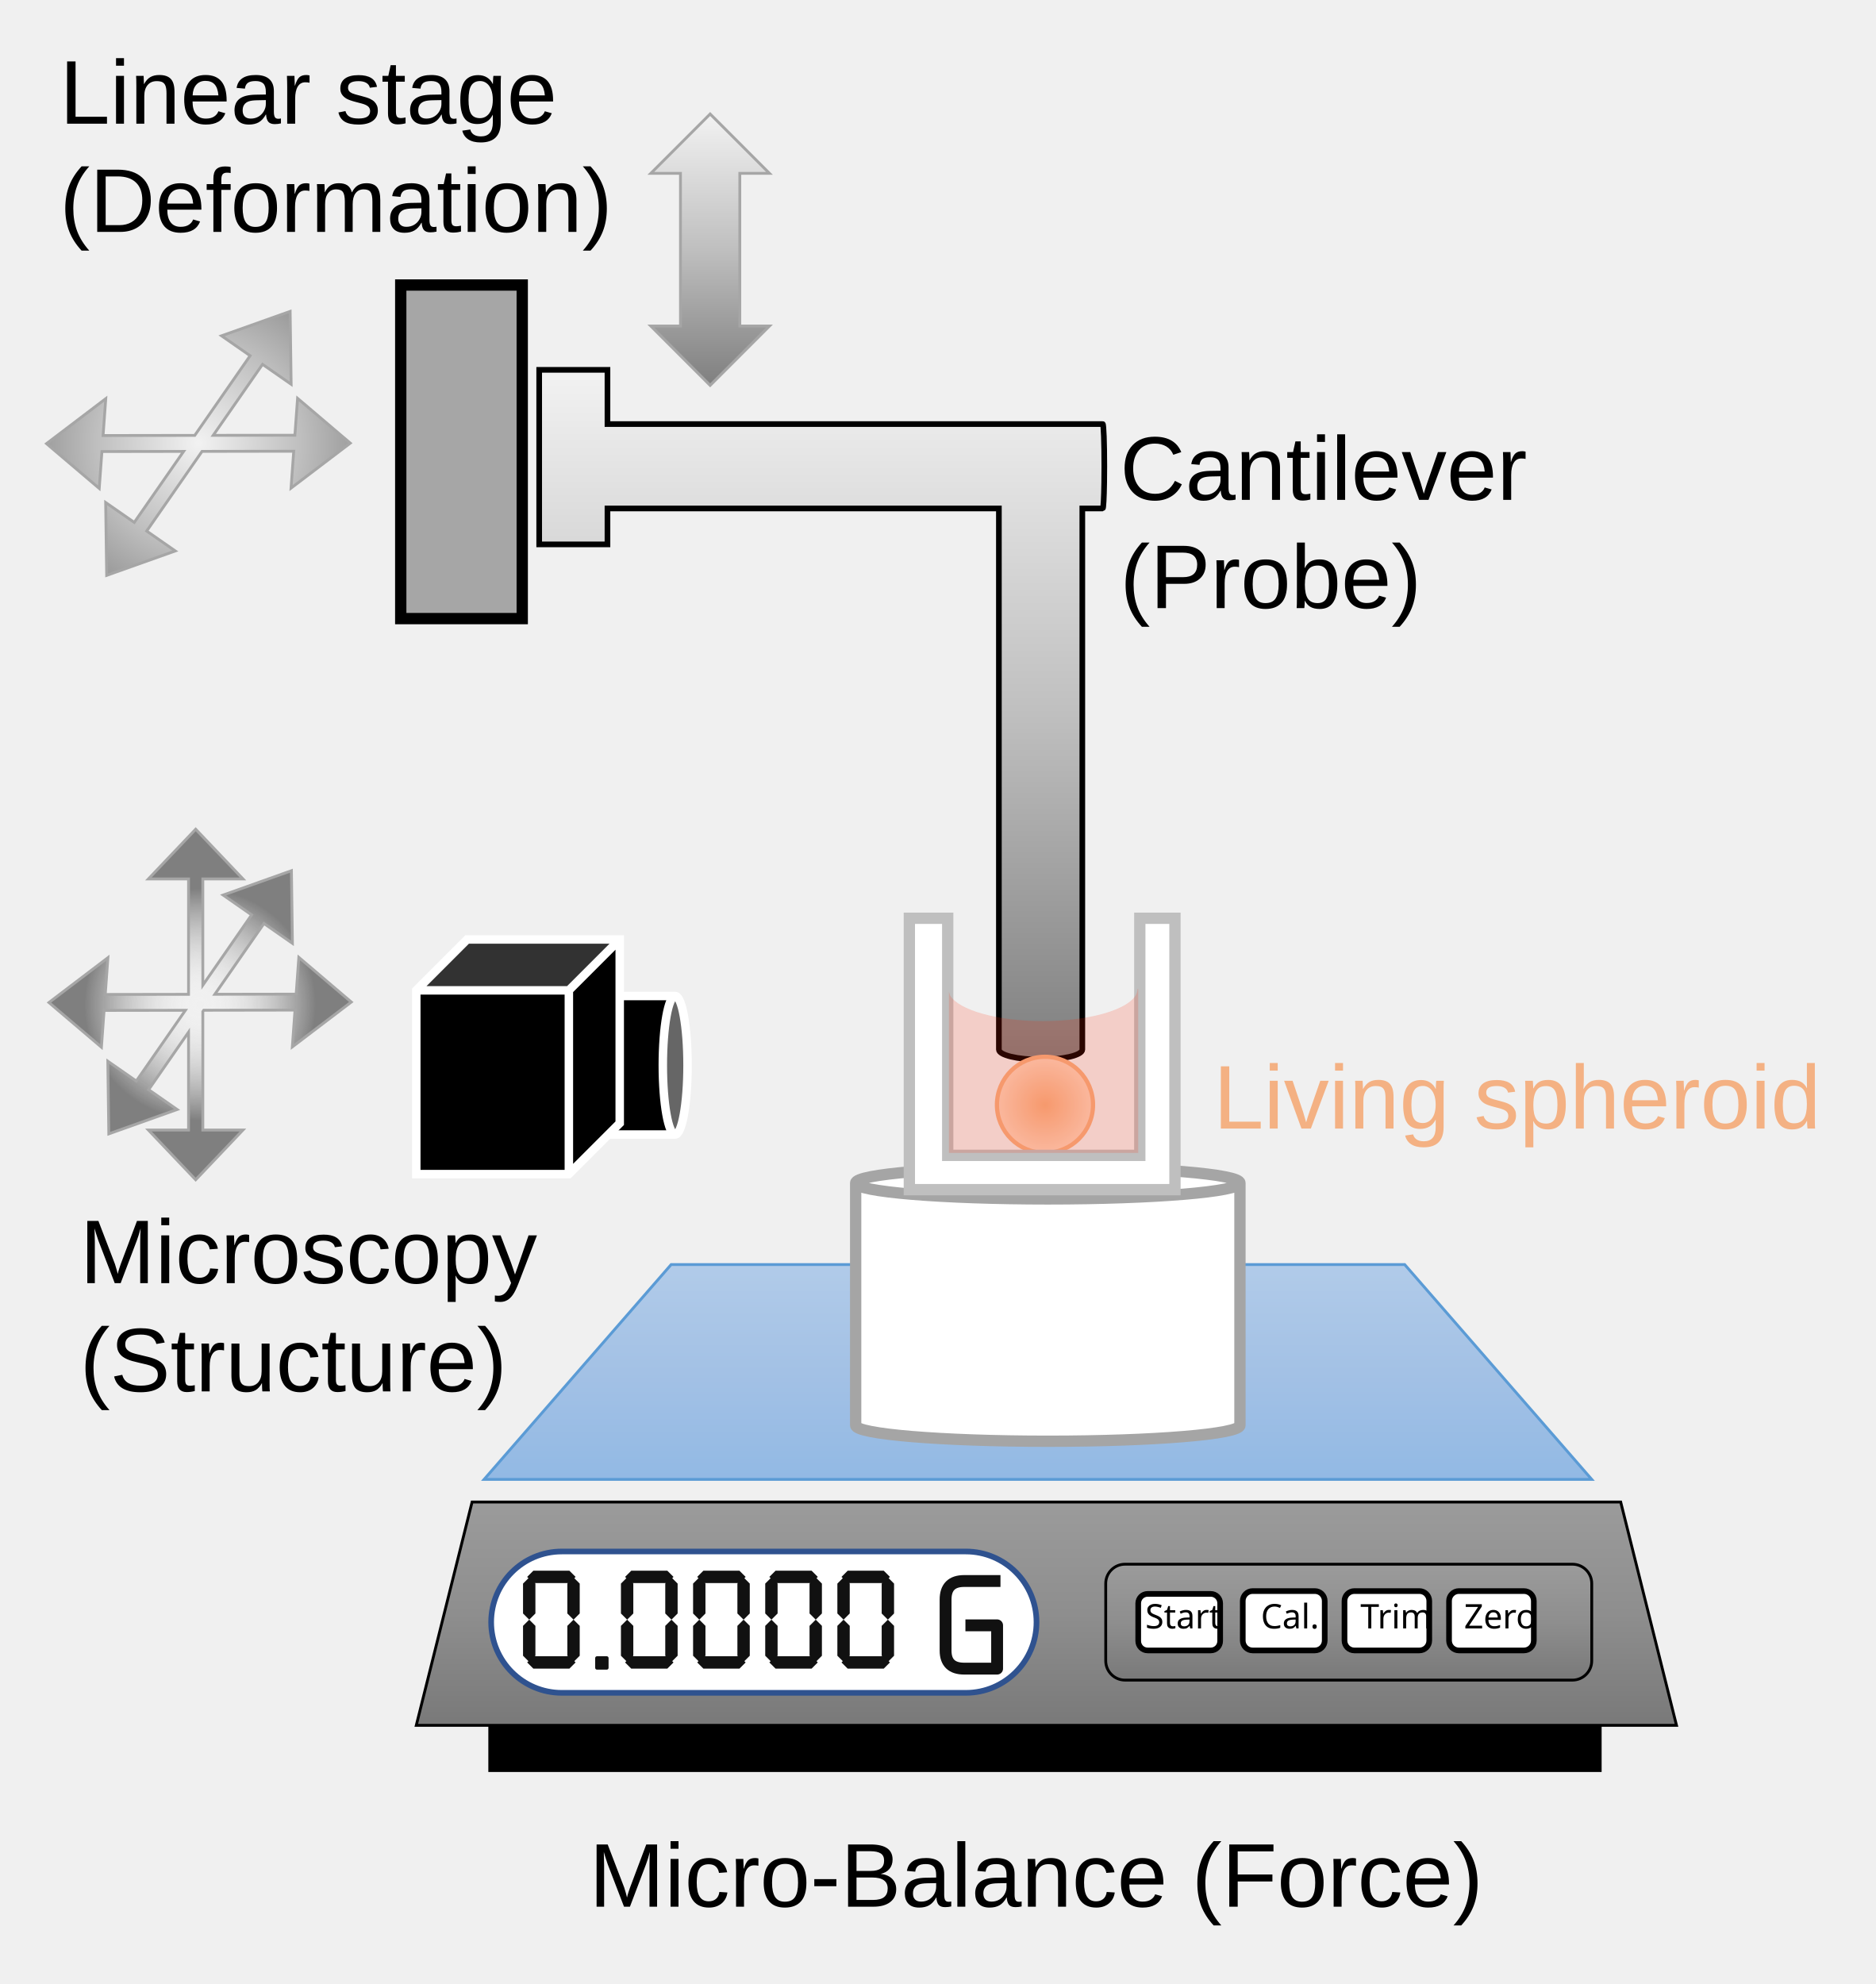
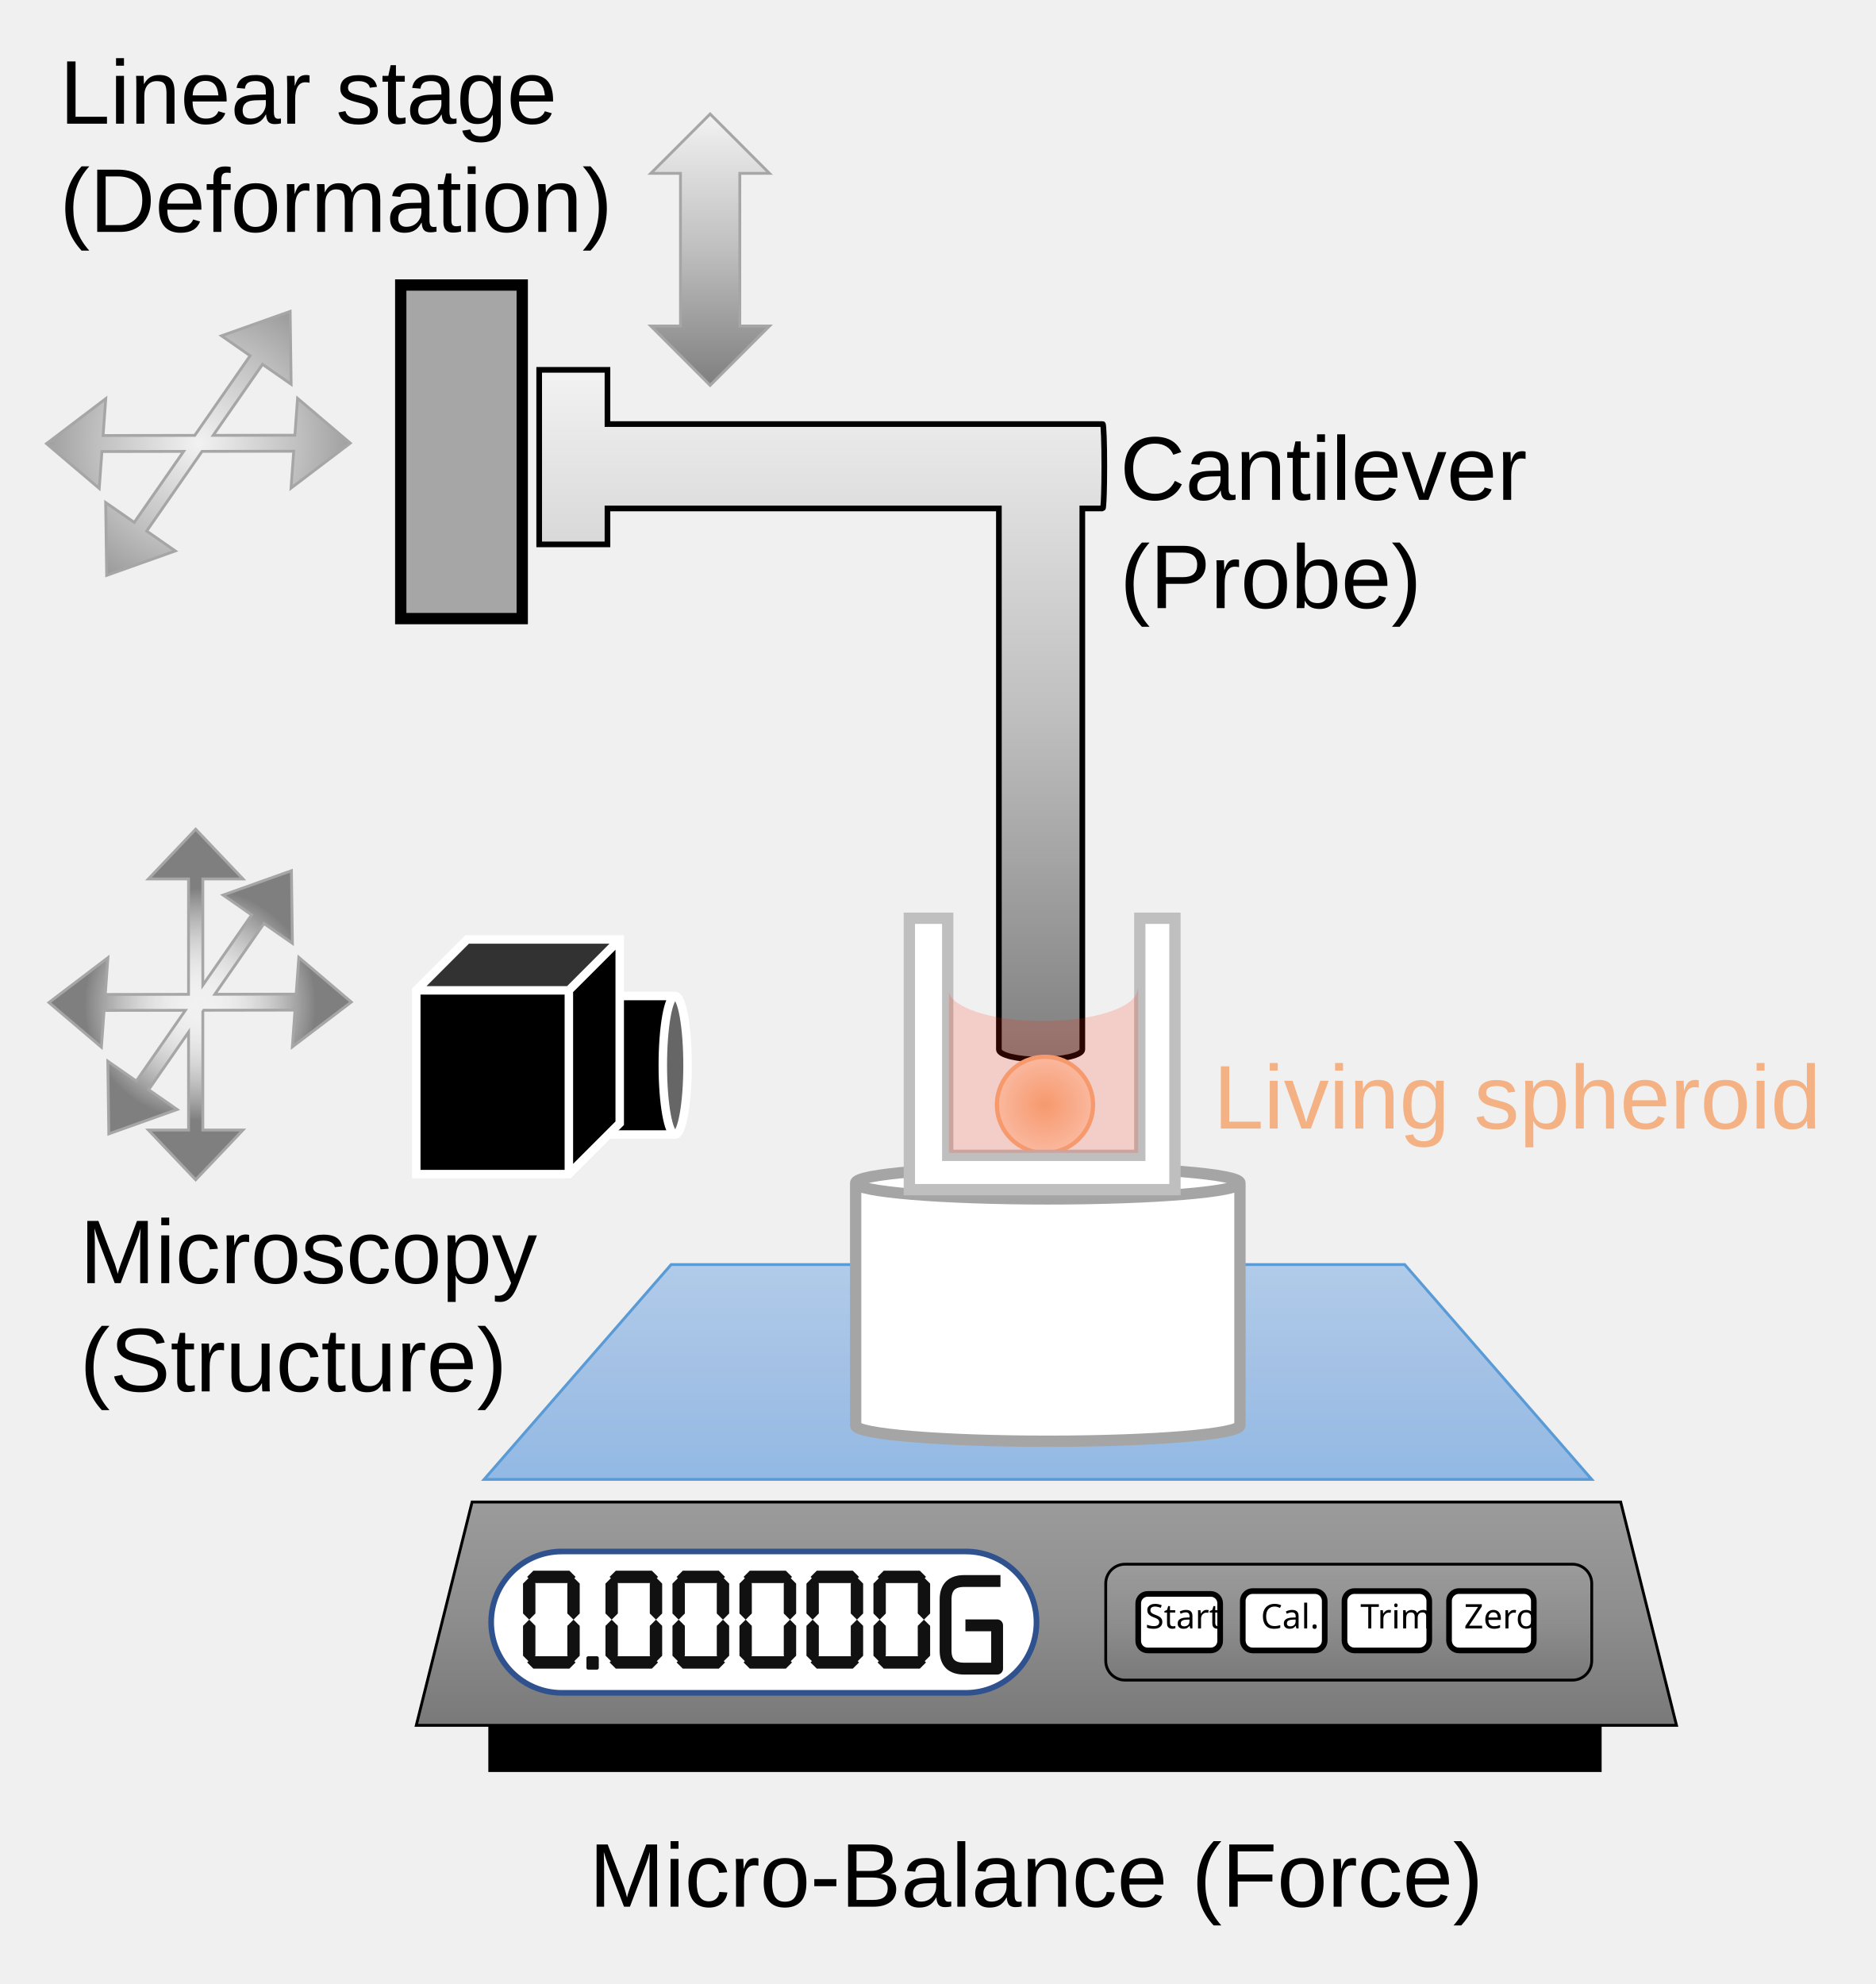
<svg xmlns="http://www.w3.org/2000/svg" width="364" height="385" xml:space="preserve" overflow="hidden" viewBox="0 0 364 385">
  <defs>
    <linearGradient x1="288.974" y1="172.727" x2="288.974" y2="306.521" gradientUnits="userSpaceOnUse" spreadMethod="reflect" id="fill0">
      <stop offset="0" stop-color="#F2F2F2" stop-opacity="1" />
      <stop offset="0.5" stop-color="#BFBFBF" stop-opacity="1" />
      <stop offset="1" stop-color="#7F7F7F" stop-opacity="1" />
    </linearGradient>
    <linearGradient x1="332.567" y1="392.336" x2="332.567" y2="435.655" gradientUnits="userSpaceOnUse" spreadMethod="reflect" id="fill1">
      <stop offset="0" stop-color="#9B9B9B" stop-opacity="1" />
      <stop offset="0.5" stop-color="#8E8E8E" stop-opacity="1" />
      <stop offset="1" stop-color="#797979" stop-opacity="1" />
    </linearGradient>
    <linearGradient x1="330.922" y1="346.276" x2="330.922" y2="387.949" gradientUnits="userSpaceOnUse" spreadMethod="reflect" id="fill2">
      <stop offset="0" stop-color="#B1CBE9" stop-opacity="1" />
      <stop offset="0.5" stop-color="#A3C1E5" stop-opacity="1" />
      <stop offset="1" stop-color="#92B9E4" stop-opacity="1" />
    </linearGradient>
    <linearGradient x1="391.239" y1="404.4" x2="391.239" y2="426.881" gradientUnits="userSpaceOnUse" spreadMethod="reflect" id="fill3">
      <stop offset="0" stop-color="#9B9B9B" stop-opacity="1" />
      <stop offset="0.5" stop-color="#8E8E8E" stop-opacity="1" />
      <stop offset="1" stop-color="#797979" stop-opacity="1" />
    </linearGradient>
    <radialGradient cx="107950" cy="107950" r="152664" gradientUnits="userSpaceOnUse" spreadMethod="pad" id="fill6" gradientTransform="matrix(8.63523e-05 0 0 8.63523e-05 322.971 305.973)">
      <stop offset="0" stop-color="#F4B183" stop-opacity="1" />
      <stop offset="0.5" stop-color="#F8CBAD" stop-opacity="1" />
      <stop offset="1" stop-color="#FBE5D6" stop-opacity="1" />
    </radialGradient>
    <linearGradient x1="267.315" y1="123.102" x2="267.315" y2="175.742" gradientUnits="userSpaceOnUse" spreadMethod="reflect" id="fill7">
      <stop offset="0" stop-color="#F2F2F2" stop-opacity="1" />
      <stop offset="0.5" stop-color="#BFBFBF" stop-opacity="1" />
      <stop offset="1" stop-color="#7F7F7F" stop-opacity="1" />
    </linearGradient>
    <radialGradient cx="279925" cy="361134" r="456920" gradientUnits="userSpaceOnUse" spreadMethod="pad" id="fill8" gradientTransform="matrix(7.08979e-05 4.92976e-05 -4.92976e-05 7.08979e-05 165.963 147.59)">
      <stop offset="0" stop-color="#F2F2F2" stop-opacity="1" />
      <stop offset="0.5" stop-color="#BFBFBF" stop-opacity="1" />
      <stop offset="1" stop-color="#7F7F7F" stop-opacity="1" />
    </radialGradient>
    <radialGradient cx="339725" cy="393700" r="520012" gradientUnits="userSpaceOnUse" spreadMethod="pad" id="fill9" gradientTransform="matrix(8.63523e-05 0 0 8.63523e-05 139.004 261.832)">
      <stop offset="0" stop-color="#FFFFFF" stop-opacity="0" />
      <stop offset="0.5" stop-color="#7F7F7F" stop-opacity="1" />
      <stop offset="1" stop-color="#7F7F7F" stop-opacity="1" />
    </radialGradient>
  </defs>
  <g transform="translate(-134 -105)">
    <g>
      <g>
        <g>
          <g>
            <text fill="#F4B183" fill-opacity="1" font-family="Arial,Arial_MSFontService,sans-serif" font-style="normal" font-variant="normal" font-weight="400" font-stretch="normal" font-size="32" text-anchor="start" direction="ltr" writing-mode="lr-tb" unicode-bidi="normal" text-decoration="none" transform="matrix(0.548338 0 0 0.548571 369.477 324)">Living</text>
            <text fill="#F4B183" fill-opacity="1" font-family="Arial,Arial_MSFontService,sans-serif" font-style="normal" font-variant="normal" font-weight="400" font-stretch="normal" font-size="32" text-anchor="start" direction="ltr" writing-mode="lr-tb" unicode-bidi="normal" text-decoration="none" transform="matrix(0.548338 0 0 0.548571 420.061 324)">spheroid</text>
            <text fill="#000000" fill-opacity="1" font-family="Arial,Arial_MSFontService,sans-serif" font-style="normal" font-variant="normal" font-weight="400" font-stretch="normal" font-size="32" text-anchor="start" direction="ltr" writing-mode="lr-tb" unicode-bidi="normal" text-decoration="none" transform="matrix(0.548338 0 0 0.548571 351.348 202)">Cantilever</text>
            <text fill="#000000" fill-opacity="1" font-family="Arial,Arial_MSFontService,sans-serif" font-style="normal" font-variant="normal" font-weight="400" font-stretch="normal" font-size="32" text-anchor="start" direction="ltr" writing-mode="lr-tb" unicode-bidi="normal" text-decoration="none" transform="matrix(0.548338 0 0 0.548571 351.348 223)">(Probe)</text>
            <path d="M234.14 172.727 247.389 172.727 247.389 183.25 343.508 183.25C343.674 183.25 343.808 186.913 343.808 191.432 343.808 192.562 343.8 193.638 343.785 194.617 343.739 197.553 343.632 199.614 343.508 199.614L339.538 199.614 339.538 304.576C339.538 305.65 335.914 306.521 331.443 306.521 326.973 306.521 323.349 305.65 323.349 304.576L323.349 199.614 247.389 199.614 247.389 206.584 234.14 206.584Z" stroke="#000000" stroke-width="1.097" stroke-linecap="butt" stroke-linejoin="miter" stroke-miterlimit="8" stroke-opacity="1" fill="url(#fill0)" fill-rule="evenodd" transform="matrix(1 0 0 1.00043 4.49547 3.96571)" />
            <path d="M224.819 435.929 439.767 435.929 439.767 444.154 224.819 444.154Z" stroke="#000000" stroke-width="1.097" stroke-linecap="butt" stroke-linejoin="miter" stroke-miterlimit="8" stroke-opacity="1" fill="#000000" fill-rule="nonzero" fill-opacity="1" transform="matrix(1 0 0 1.00043 4.49547 3.96571)" />
            <path d="M210.288 435.655 221.117 392.336 444.017 392.336 454.847 435.655Z" stroke="#000000" stroke-width="0.548" stroke-linecap="butt" stroke-linejoin="miter" stroke-miterlimit="8" stroke-opacity="1" fill="url(#fill1)" fill-rule="evenodd" transform="matrix(1 0 0 1.00043 4.49547 3.96571)" />
            <path d="M223.448 387.949 259.748 346.276 402.096 346.276 438.397 387.949Z" stroke="#5B9BD5" stroke-width="0.548" stroke-linecap="butt" stroke-linejoin="miter" stroke-miterlimit="8" stroke-opacity="1" fill="url(#fill2)" fill-rule="evenodd" transform="matrix(1 0 0 1.00043 4.49547 3.96571)" />
            <path d="M224.819 415.64C224.819 408.07 230.956 401.932 238.527 401.932L316.94 401.932C324.51 401.932 330.648 408.07 330.648 415.64 330.648 423.211 324.51 429.349 316.94 429.349L238.527 429.349C230.956 429.349 224.819 423.211 224.819 415.64Z" stroke="#2F528F" stroke-width="1.097" stroke-linecap="butt" stroke-linejoin="miter" stroke-miterlimit="8" stroke-opacity="1" fill="#FFFFFF" fill-rule="evenodd" fill-opacity="1" transform="matrix(1 0 0 1.00043 4.49547 3.96571)" />
            <path d="M344.082 408.147C344.082 406.077 345.76 404.4 347.83 404.4L434.649 404.4C436.719 404.4 438.397 406.077 438.397 408.147L438.397 423.134C438.397 425.203 436.719 426.881 434.649 426.881L347.83 426.881C345.76 426.881 344.082 425.203 344.082 423.134Z" stroke="#000000" stroke-width="0.548" stroke-linecap="butt" stroke-linejoin="miter" stroke-miterlimit="8" stroke-opacity="1" fill="url(#fill3)" fill-rule="evenodd" transform="matrix(1 0 0 1.00043 4.49547 3.96571)" />
            <path d="M350.388 411.985C350.388 410.975 351.206 410.157 352.216 410.157L364.462 410.157C365.472 410.157 366.29 410.975 366.29 411.985L366.29 419.296C366.29 420.306 365.472 421.124 364.462 421.124L352.216 421.124C351.206 421.124 350.388 420.306 350.388 419.296Z" stroke="#000000" stroke-width="1.097" stroke-linecap="butt" stroke-linejoin="miter" stroke-miterlimit="8" stroke-opacity="1" fill="#FFFFFF" fill-rule="evenodd" fill-opacity="1" transform="matrix(1 0 0 1.00043 4.49547 3.96571)" />
            <path d="M370.677 411.528C370.677 410.468 371.536 409.609 372.596 409.609L384.659 409.609C385.719 409.609 386.579 410.468 386.579 411.528L386.579 419.205C386.579 420.265 385.719 421.124 384.659 421.124L372.596 421.124C371.536 421.124 370.677 420.265 370.677 419.205Z" stroke="#000000" stroke-width="1.097" stroke-linecap="butt" stroke-linejoin="miter" stroke-miterlimit="8" stroke-opacity="1" fill="#FFFFFF" fill-rule="evenodd" fill-opacity="1" transform="matrix(1 0 0 1.00043 4.49547 3.96571)" />
            <path d="M390.417 411.528C390.417 410.468 391.276 409.609 392.336 409.609L404.948 409.609C406.008 409.609 406.867 410.468 406.867 411.528L406.867 419.205C406.867 420.265 406.008 421.124 404.948 421.124L392.336 421.124C391.276 421.124 390.417 420.265 390.417 419.205Z" stroke="#000000" stroke-width="1.097" stroke-linecap="butt" stroke-linejoin="miter" stroke-miterlimit="8" stroke-opacity="1" fill="#FFFFFF" fill-rule="evenodd" fill-opacity="1" transform="matrix(1 0 0 1.00043 4.49547 3.96571)" />
            <path d="M410.705 411.528C410.705 410.468 411.565 409.609 412.625 409.609L425.236 409.609C426.296 409.609 427.156 410.468 427.156 411.528L427.156 419.205C427.156 420.265 426.296 421.124 425.236 421.124L412.625 421.124C411.565 421.124 410.705 420.265 410.705 419.205Z" stroke="#000000" stroke-width="1.097" stroke-linecap="butt" stroke-linejoin="miter" stroke-miterlimit="8" stroke-opacity="1" fill="#FFFFFF" fill-rule="evenodd" fill-opacity="1" transform="matrix(1 0 0 1.00043 4.49547 3.96571)" />
            <text fill="#000000" fill-opacity="1" font-family="Calibri,Calibri_MSFontService,sans-serif" font-style="normal" font-variant="normal" font-weight="400" font-stretch="normal" font-size="12" text-anchor="start" direction="ltr" writing-mode="lr-tb" unicode-bidi="normal" text-decoration="none" transform="matrix(0.548338 0 0 0.548571 356.253 421)">Start</text>
            <text fill="#000000" fill-opacity="1" font-family="Calibri,Calibri_MSFontService,sans-serif" font-style="normal" font-variant="normal" font-weight="400" font-stretch="normal" font-size="12" text-anchor="start" direction="ltr" writing-mode="lr-tb" unicode-bidi="normal" text-decoration="none" transform="matrix(0.548338 0 0 0.548571 378.68 421)">Cal. </text>
            <text fill="#000000" fill-opacity="1" font-family="Calibri,Calibri_MSFontService,sans-serif" font-style="normal" font-variant="normal" font-weight="400" font-stretch="normal" font-size="12" text-anchor="start" direction="ltr" writing-mode="lr-tb" unicode-bidi="normal" text-decoration="none" transform="matrix(0.548338 0 0 0.548571 397.991 421)">Trim</text>
            <text fill="#000000" fill-opacity="1" font-family="Calibri,Calibri_MSFontService,sans-serif" font-style="normal" font-variant="normal" font-weight="400" font-stretch="normal" font-size="12" text-anchor="start" direction="ltr" writing-mode="lr-tb" unicode-bidi="normal" text-decoration="none" transform="matrix(0.548338 0 0 0.548571 418.116 421)">Zero</text>
            <text fill="#000000" fill-opacity="1" font-family="Arial,Arial_MSFontService,sans-serif" font-style="normal" font-variant="normal" font-weight="400" font-stretch="normal" font-size="32" text-anchor="start" direction="ltr" writing-mode="lr-tb" unicode-bidi="normal" text-decoration="none" transform="matrix(0.548338 0 0 0.548571 248.337 475)">Micro</text>
            <text fill="#000000" fill-opacity="1" font-family="Arial,Arial_MSFontService,sans-serif" font-style="normal" font-variant="normal" font-weight="400" font-stretch="normal" font-size="32" text-anchor="start" direction="ltr" writing-mode="lr-tb" unicode-bidi="normal" text-decoration="none" transform="matrix(0.548338 0 0 0.548571 291.244 475)">-</text>
            <text fill="#000000" fill-opacity="1" font-family="Arial,Arial_MSFontService,sans-serif" font-style="normal" font-variant="normal" font-weight="400" font-stretch="normal" font-size="32" text-anchor="start" direction="ltr" writing-mode="lr-tb" unicode-bidi="normal" text-decoration="none" transform="matrix(0.548338 0 0 0.548571 297.139 475)">Balance</text>
            <text fill="#000000" fill-opacity="1" font-family="Arial,Arial_MSFontService,sans-serif" font-style="normal" font-variant="normal" font-weight="400" font-stretch="normal" font-size="32" text-anchor="start" direction="ltr" writing-mode="lr-tb" unicode-bidi="normal" text-decoration="none" transform="matrix(0.548338 0 0 0.548571 365.27 475)">(Force)</text>
-             <g id="balance-readout" transform="translate(235.5 409.8)" fill="#111111" role="img" aria-label="0.0000 G">
+             <g id="balance-readout" transform="translate(235.5 409.8)" fill="#111111" role="img" aria-label="0.00000 G">
              <path id="balance-digit-0" transform="translate(0 0)" d="M2 0 H9 L10.2 1.2 9 2.4 H2 L0.8 1.2 Z M0 2.5 1.2 1.3 2.4 2.5 V8.3 L1.2 9.5 0 8.3 Z M8.6 2.5 9.8 1.3 11 2.5 V8.3 L9.8 9.5 8.6 8.3 Z M0 10.7 1.2 9.5 2.4 10.7 V16.5 L1.2 17.7 0 16.5 Z M8.6 10.7 9.8 9.5 11 10.7 V16.5 L9.8 17.7 8.6 16.5 Z M2 16.6 H9 L10.2 17.8 9 19 H2 L0.8 17.8 Z" />
-               <path id="balance-digit-1" transform="translate(19 0)" d="M2 0 H9 L10.2 1.2 9 2.4 H2 L0.8 1.2 Z M0 2.5 1.2 1.3 2.4 2.5 V8.3 L1.2 9.5 0 8.3 Z M8.6 2.5 9.8 1.3 11 2.5 V8.3 L9.8 9.5 8.6 8.3 Z M0 10.7 1.2 9.5 2.4 10.7 V16.5 L1.2 17.7 0 16.5 Z M8.6 10.7 9.8 9.5 11 10.7 V16.5 L9.8 17.7 8.6 16.5 Z M2 16.6 H9 L10.2 17.8 9 19 H2 L0.8 17.8 Z" />
-               <path id="balance-digit-2" transform="translate(33 0)" d="M2 0 H9 L10.2 1.2 9 2.4 H2 L0.8 1.2 Z M0 2.5 1.2 1.3 2.4 2.5 V8.3 L1.2 9.5 0 8.3 Z M8.6 2.5 9.8 1.3 11 2.5 V8.3 L9.8 9.5 8.6 8.3 Z M0 10.7 1.2 9.5 2.4 10.7 V16.5 L1.2 17.7 0 16.5 Z M8.6 10.7 9.8 9.5 11 10.7 V16.5 L9.8 17.7 8.6 16.5 Z M2 16.6 H9 L10.2 17.8 9 19 H2 L0.8 17.8 Z" />
-               <path id="balance-digit-3" transform="translate(47 0)" d="M2 0 H9 L10.2 1.2 9 2.4 H2 L0.8 1.2 Z M0 2.5 1.2 1.3 2.4 2.5 V8.3 L1.2 9.5 0 8.3 Z M8.6 2.5 9.8 1.3 11 2.5 V8.3 L9.8 9.5 8.6 8.3 Z M0 10.7 1.2 9.5 2.4 10.7 V16.5 L1.2 17.7 0 16.5 Z M8.6 10.7 9.8 9.5 11 10.7 V16.5 L9.8 17.7 8.6 16.5 Z M2 16.6 H9 L10.2 17.8 9 19 H2 L0.8 17.8 Z" />
-               <path id="balance-digit-4" transform="translate(61 0)" d="M2 0 H9 L10.2 1.2 9 2.4 H2 L0.8 1.2 Z M0 2.5 1.2 1.3 2.4 2.5 V8.3 L1.2 9.5 0 8.3 Z M8.6 2.5 9.8 1.3 11 2.5 V8.3 L9.8 9.5 8.6 8.3 Z M0 10.7 1.2 9.5 2.4 10.7 V16.5 L1.2 17.7 0 16.5 Z M8.6 10.7 9.8 9.5 11 10.7 V16.5 L9.8 17.7 8.6 16.5 Z M2 16.6 H9 L10.2 17.8 9 19 H2 L0.8 17.8 Z" />
-               <rect id="balance-decimal" x="14" y="16.6" width="2.6" height="2.6" rx=".35" />
+               <path id="balance-digit-1" transform="translate(16 0)" d="M2 0 H9 L10.2 1.2 9 2.4 H2 L0.8 1.2 Z M0 2.5 1.2 1.3 2.4 2.5 V8.3 L1.2 9.5 0 8.3 Z M8.6 2.5 9.8 1.3 11 2.5 V8.3 L9.8 9.5 8.6 8.3 Z M0 10.7 1.2 9.5 2.4 10.7 V16.5 L1.2 17.7 0 16.5 Z M8.6 10.7 9.8 9.5 11 10.7 V16.5 L9.8 17.7 8.6 16.5 Z M2 16.6 H9 L10.2 17.8 9 19 H2 L0.8 17.8 Z" />
+               <path id="balance-digit-2" transform="translate(29 0)" d="M2 0 H9 L10.2 1.2 9 2.4 H2 L0.8 1.2 Z M0 2.5 1.2 1.3 2.4 2.5 V8.3 L1.2 9.5 0 8.3 Z M8.6 2.5 9.8 1.3 11 2.5 V8.3 L9.8 9.5 8.6 8.3 Z M0 10.7 1.2 9.5 2.4 10.7 V16.5 L1.2 17.7 0 16.5 Z M8.6 10.7 9.8 9.5 11 10.7 V16.5 L9.8 17.7 8.6 16.5 Z M2 16.6 H9 L10.2 17.8 9 19 H2 L0.8 17.8 Z" />
+               <path id="balance-digit-3" transform="translate(42 0)" d="M2 0 H9 L10.2 1.2 9 2.4 H2 L0.8 1.2 Z M0 2.5 1.2 1.3 2.4 2.5 V8.3 L1.2 9.5 0 8.3 Z M8.6 2.5 9.8 1.3 11 2.5 V8.3 L9.8 9.5 8.6 8.3 Z M0 10.7 1.2 9.5 2.4 10.7 V16.5 L1.2 17.7 0 16.5 Z M8.6 10.7 9.8 9.5 11 10.7 V16.5 L9.8 17.7 8.6 16.5 Z M2 16.6 H9 L10.2 17.8 9 19 H2 L0.8 17.8 Z" />
+               <path id="balance-digit-4" transform="translate(55 0)" d="M2 0 H9 L10.2 1.2 9 2.4 H2 L0.8 1.2 Z M0 2.5 1.2 1.3 2.4 2.5 V8.3 L1.2 9.5 0 8.3 Z M8.6 2.5 9.8 1.3 11 2.5 V8.3 L9.8 9.5 8.6 8.3 Z M0 10.7 1.2 9.5 2.4 10.7 V16.5 L1.2 17.7 0 16.5 Z M8.6 10.7 9.8 9.5 11 10.7 V16.5 L9.8 17.7 8.6 16.5 Z M2 16.6 H9 L10.2 17.8 9 19 H2 L0.8 17.8 Z" />
+               <path id="balance-digit-5" transform="translate(68 0)" d="M2 0 H9 L10.2 1.2 9 2.4 H2 L0.8 1.2 Z M0 2.5 1.2 1.3 2.4 2.5 V8.3 L1.2 9.5 0 8.3 Z M8.6 2.5 9.8 1.3 11 2.5 V8.3 L9.8 9.5 8.6 8.3 Z M0 10.7 1.2 9.5 2.4 10.7 V16.5 L1.2 17.7 0 16.5 Z M8.6 10.7 9.8 9.5 11 10.7 V16.5 L9.8 17.7 8.6 16.5 Z M2 16.6 H9 L10.2 17.8 9 19 H2 L0.8 17.8 Z" />
+               <rect id="balance-decimal" x="12.3" y="16.6" width="2.4" height="2.6" rx=".35" />
              <path id="balance-unit" d="M91.5 2 H85.6 Q82 2 82 5.6 V15.5 Q82 19 85.6 19 H92 V10.6 H87" fill="none" stroke="#111111" stroke-width="2.3" stroke-linecap="square" stroke-linejoin="round" />
            </g>
            <path d="M295.554 330.451C295.554 332.158 312.249 333.543 332.841 333.543 353.434 333.543 370.128 332.158 370.128 330.451L370.128 377.454C370.128 379.162 353.434 380.547 332.841 380.547 312.249 380.547 295.554 379.162 295.554 377.454Z" fill="#FFFFFF" fill-rule="evenodd" fill-opacity="1" transform="matrix(1 0 0 1.00043 4.49547 3.96571)" />
            <path d="M295.554 330.451C295.554 328.743 312.249 327.358 332.841 327.358 353.434 327.358 370.128 328.743 370.128 330.451 370.128 332.158 353.434 333.543 332.841 333.543 312.249 333.543 295.554 332.158 295.554 330.451Z" fill="#FFFFFF" fill-rule="evenodd" fill-opacity="1" transform="matrix(1 0 0 1.00043 4.49547 3.96571)" />
            <path d="M370.128 330.451C370.128 332.158 353.434 333.543 332.841 333.543 312.249 333.543 295.554 332.158 295.554 330.451 295.554 328.743 312.249 327.358 332.841 327.358 353.434 327.358 370.128 328.743 370.128 330.451L370.128 377.454C370.128 379.162 353.434 380.547 332.841 380.547 312.249 380.547 295.554 379.162 295.554 377.454L295.554 330.451" stroke="#A5A5A5" stroke-width="2.193" stroke-linecap="butt" stroke-linejoin="miter" stroke-miterlimit="8" stroke-opacity="1" fill="none" fill-rule="evenodd" transform="matrix(1 0 0 1.00043 4.49547 3.96571)" />
            <path d="M260.529 294.184C259.204 294.184 258.13 300.198 258.13 307.618 258.13 315.037 259.204 321.052 260.529 321.052L246.135 321.052C244.811 321.052 243.736 315.037 243.736 307.618 243.736 300.198 244.811 294.184 246.135 294.184Z" fill="#000000" fill-rule="evenodd" fill-opacity="1" transform="matrix(1 0 0 1.00043 4.49547 3.96571)" />
            <path d="M260.529 294.184C261.854 294.184 262.928 300.198 262.928 307.618 262.928 315.037 261.854 321.052 260.529 321.052 259.204 321.052 258.13 315.037 258.13 307.618 258.13 300.198 259.204 294.184 260.529 294.184Z" fill="#666666" fill-rule="evenodd" fill-opacity="1" transform="matrix(1 0 0 1.00043 4.49547 3.96571)" />
            <path d="M260.529 321.052C259.204 321.052 258.13 315.037 258.13 307.618 258.13 300.198 259.204 294.184 260.529 294.184 261.854 294.184 262.928 300.198 262.928 307.618 262.928 315.037 261.854 321.052 260.529 321.052L246.135 321.052C244.811 321.052 243.736 315.037 243.736 307.618 243.736 300.198 244.811 294.184 246.135 294.184L260.529 294.184" stroke="#FFFFFF" stroke-width="1.645" stroke-linecap="butt" stroke-linejoin="miter" stroke-miterlimit="8" stroke-opacity="1" fill="none" fill-rule="evenodd" transform="matrix(1 0 0 1.00043 4.49547 3.96571)" />
            <path d="M322.971 315.295C322.971 310.146 327.145 305.973 332.293 305.973 337.441 305.973 341.615 310.146 341.615 315.295 341.615 320.443 337.441 324.616 332.293 324.616 327.145 324.616 322.971 320.443 322.971 315.295Z" stroke="#F4B183" stroke-width="0.823" stroke-linecap="butt" stroke-linejoin="miter" stroke-miterlimit="8" stroke-opacity="1" fill="url(#fill6)" fill-rule="evenodd" transform="matrix(1 0 0 1.00043 4.49547 3.96571)" />
            <path d="M305.973 279.104 313.418 279.104 313.418 325.095 350.693 325.095 350.693 279.104 357.517 279.104 357.517 331.745 305.973 331.745Z" stroke="#BFBFBF" stroke-width="2.193" stroke-linecap="butt" stroke-linejoin="miter" stroke-miterlimit="8" stroke-opacity="1" fill="#FFFFFF" fill-rule="evenodd" fill-opacity="1" transform="matrix(1 0 0 1.00043 4.49547 3.96571)" />
            <path d="M350.241 292.813 350.388 292.813 350.388 324.616 313.65 324.616 313.65 293.307 313.879 294.079C315.592 296.916 322.998 299.05 331.875 299.05 342.021 299.05 350.245 296.263 350.245 292.824Z" fill="#FF2600" fill-rule="evenodd" fill-opacity="0.169" transform="matrix(1 0 0 1.00043 4.49547 3.96571)" />
            <path d="M255.8 134.617 267.315 123.102 278.83 134.617 273.073 134.617 273.073 164.227 278.83 164.227 267.315 175.742 255.8 164.227 261.557 164.227 261.557 134.617Z" stroke="#A6A6A6" stroke-width="0.548" stroke-linecap="butt" stroke-linejoin="miter" stroke-miterlimit="8" stroke-opacity="1" fill="url(#fill7)" fill-rule="evenodd" transform="matrix(1 0 0 1.00043 4.49547 3.96571)" />
            <text fill="#000000" fill-opacity="1" font-family="Arial,Arial_MSFontService,sans-serif" font-style="normal" font-variant="normal" font-weight="400" font-stretch="normal" font-size="32" text-anchor="start" direction="ltr" writing-mode="lr-tb" unicode-bidi="normal" text-decoration="none" transform="matrix(0.548338 0 0 0.548571 145.585 129)">Linear </text>
            <text fill="#000000" fill-opacity="1" font-family="Arial,Arial_MSFontService,sans-serif" font-style="normal" font-variant="normal" font-weight="400" font-stretch="normal" font-size="32" text-anchor="start" direction="ltr" writing-mode="lr-tb" unicode-bidi="normal" text-decoration="none" transform="matrix(0.548338 0 0 0.548571 199.185 129)">stage</text>
            <text fill="#000000" fill-opacity="1" font-family="Arial,Arial_MSFontService,sans-serif" font-style="normal" font-variant="normal" font-weight="400" font-stretch="normal" font-size="32" text-anchor="start" direction="ltr" writing-mode="lr-tb" unicode-bidi="normal" text-decoration="none" transform="matrix(0.548338 0 0 0.548571 145.585 150)">(Deformation)</text>
            <path d="M207.272 156.276 230.85 156.276 230.85 220.98 207.272 220.98Z" stroke="#000000" stroke-width="2.193" stroke-linecap="butt" stroke-linejoin="miter" stroke-miterlimit="8" stroke-opacity="1" fill="#A6A6A6" fill-rule="nonzero" fill-opacity="1" transform="matrix(1 0 0 1.00043 4.49547 3.96571)" />
            <path d="M185.809 161.389 186.004 175.523 180.453 171.663 170.877 185.435 186.731 185.41 187.252 178.256 197.481 186.945 185.984 195.669 186.505 188.515 168.715 188.544 157.97 203.998 163.52 207.858 150.204 212.596 150.009 198.463 155.56 202.322 165.136 188.55 149.282 188.576 148.761 195.729 138.532 187.04 150.029 178.316 149.508 185.47 167.298 185.441 178.043 169.987 172.493 166.128Z" stroke="#A6A6A6" stroke-width="0.548" stroke-linecap="butt" stroke-linejoin="miter" stroke-miterlimit="8" stroke-opacity="1" fill="url(#fill8)" fill-rule="evenodd" transform="matrix(1 -3.12927e-17 5.93331e-18 1.00043 4.49547 3.96571)" />
            <path d="M210.288 293.087 239.898 293.087 239.898 328.729 210.288 328.729Z" fill="#000000" fill-rule="nonzero" fill-opacity="1" transform="matrix(1 0 0 1.00043 4.49547 3.96571)" />
            <path d="M239.898 293.087 249.768 283.217 249.768 318.859 239.898 328.729Z" fill="#000000" fill-rule="evenodd" fill-opacity="1" transform="matrix(1 0 0 1.00043 4.49547 3.96571)" />
            <path d="M210.288 293.087 220.158 283.217 249.768 283.217 239.898 293.087Z" fill="#323232" fill-rule="evenodd" fill-opacity="1" transform="matrix(1 0 0 1.00043 4.49547 3.96571)" />
            <path d="M210.288 293.087 220.158 283.217 249.768 283.217 249.768 318.859 239.898 328.729 210.288 328.729ZM210.288 293.087 239.898 293.087 249.768 283.217M239.898 293.087 239.898 328.729" stroke="#FFFFFF" stroke-width="1.645" stroke-linecap="butt" stroke-linejoin="miter" stroke-miterlimit="8" stroke-opacity="1" fill="none" fill-rule="evenodd" transform="matrix(1 0 0 1.00043 4.49547 3.96571)" />
            <text fill="#000000" fill-opacity="1" font-family="Arial,Arial_MSFontService,sans-serif" font-style="normal" font-variant="normal" font-weight="400" font-stretch="normal" font-size="32" text-anchor="start" direction="ltr" writing-mode="lr-tb" unicode-bidi="normal" text-decoration="none" transform="matrix(0.548338 0 0 0.548571 149.506 354)">Microscopy</text>
            <text fill="#000000" fill-opacity="1" font-family="Arial,Arial_MSFontService,sans-serif" font-style="normal" font-variant="normal" font-weight="400" font-stretch="normal" font-size="32" text-anchor="start" direction="ltr" writing-mode="lr-tb" unicode-bidi="normal" text-decoration="none" transform="matrix(0.548338 0 0 0.548571 149.506 375)">(Structure)</text>
            <path d="M167.478 261.832 176.65 271.476 168.864 271.476 168.864 292.085 178.329 278.451 172.805 274.604 186.059 269.881 186.252 283.969 180.728 280.122 171.197 293.85 186.977 293.824 187.495 286.693 197.676 295.355 186.233 304.051 186.752 296.92 169.045 296.949 168.864 297.21 168.864 320.181 176.65 320.181 167.478 329.826 158.306 320.181 166.093 320.181 166.093 301.201 158.35 312.353 163.875 316.2 150.62 320.924 150.427 306.836 155.952 310.682 165.482 296.955 149.703 296.981 149.185 304.111 139.004 295.45 150.447 286.754 149.928 293.884 166.093 293.858 166.093 271.476 158.306 271.476Z" stroke="#A6A6A6" stroke-width="0.548" stroke-linecap="butt" stroke-linejoin="miter" stroke-miterlimit="8" stroke-opacity="1" fill="url(#fill9)" fill-rule="evenodd" transform="matrix(1 0 0 1.00043 4.49547 3.96571)" />
          </g>
        </g>
      </g>
    </g>
  </g>
</svg>
